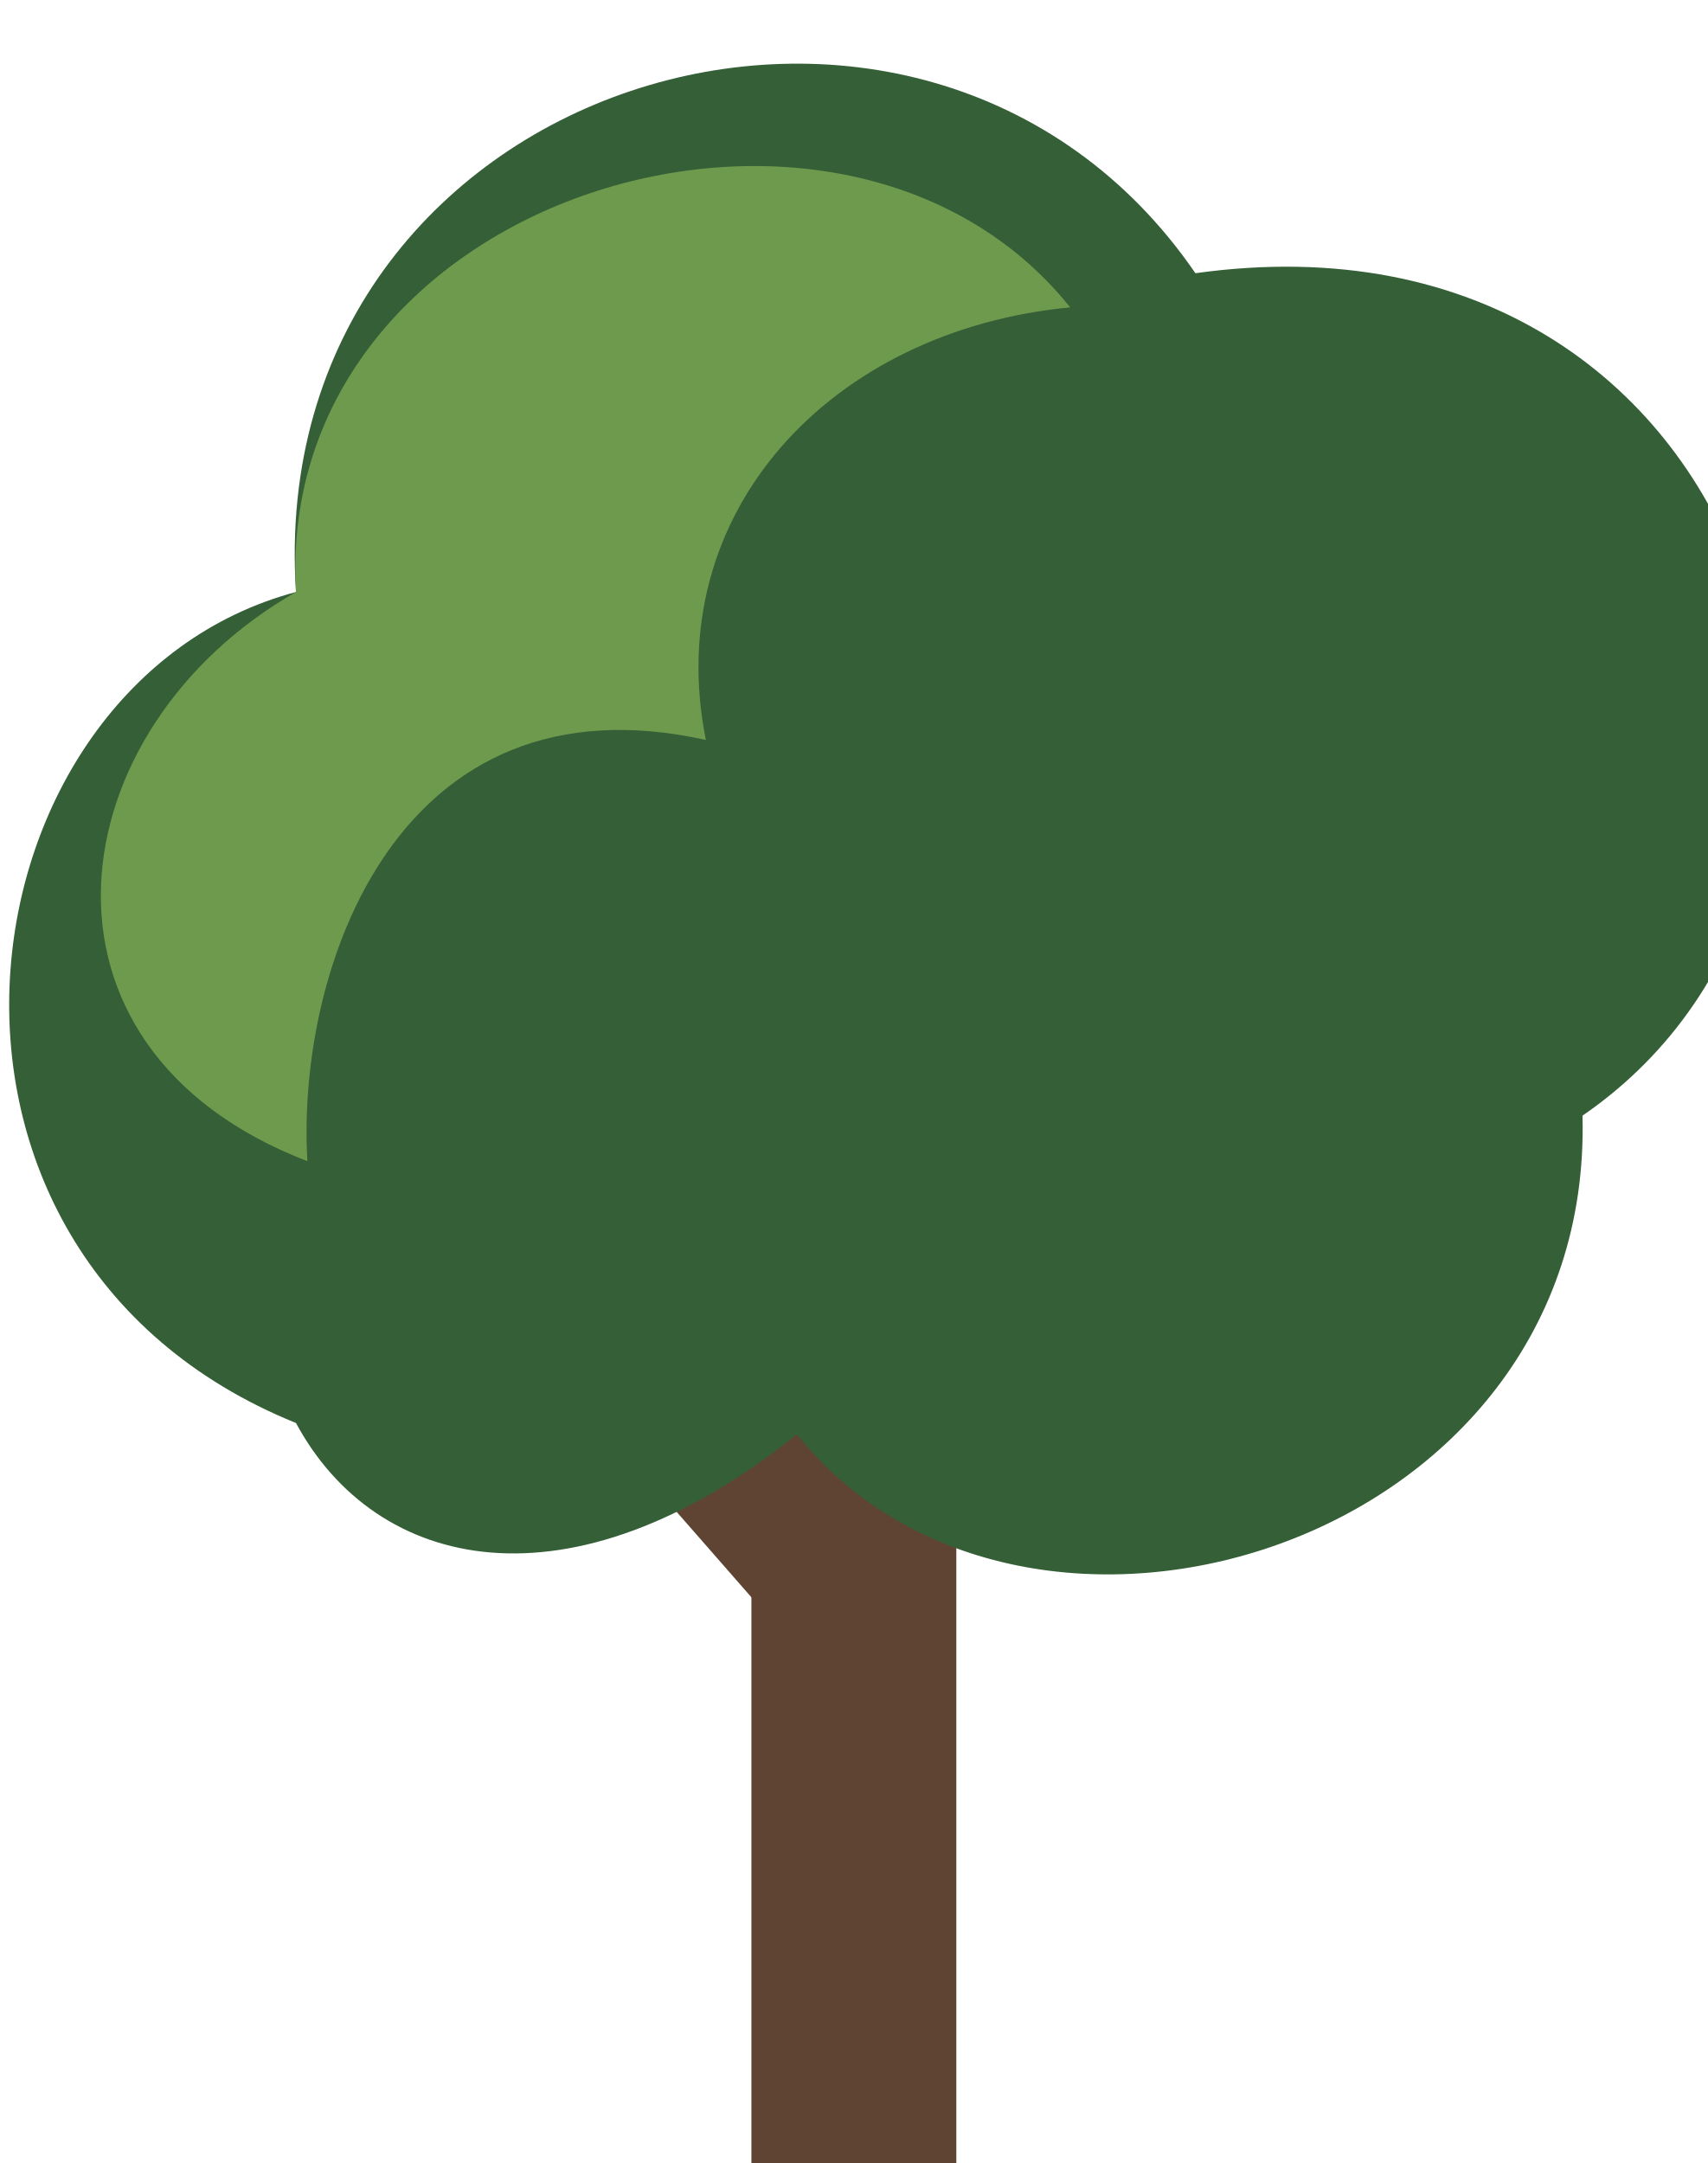
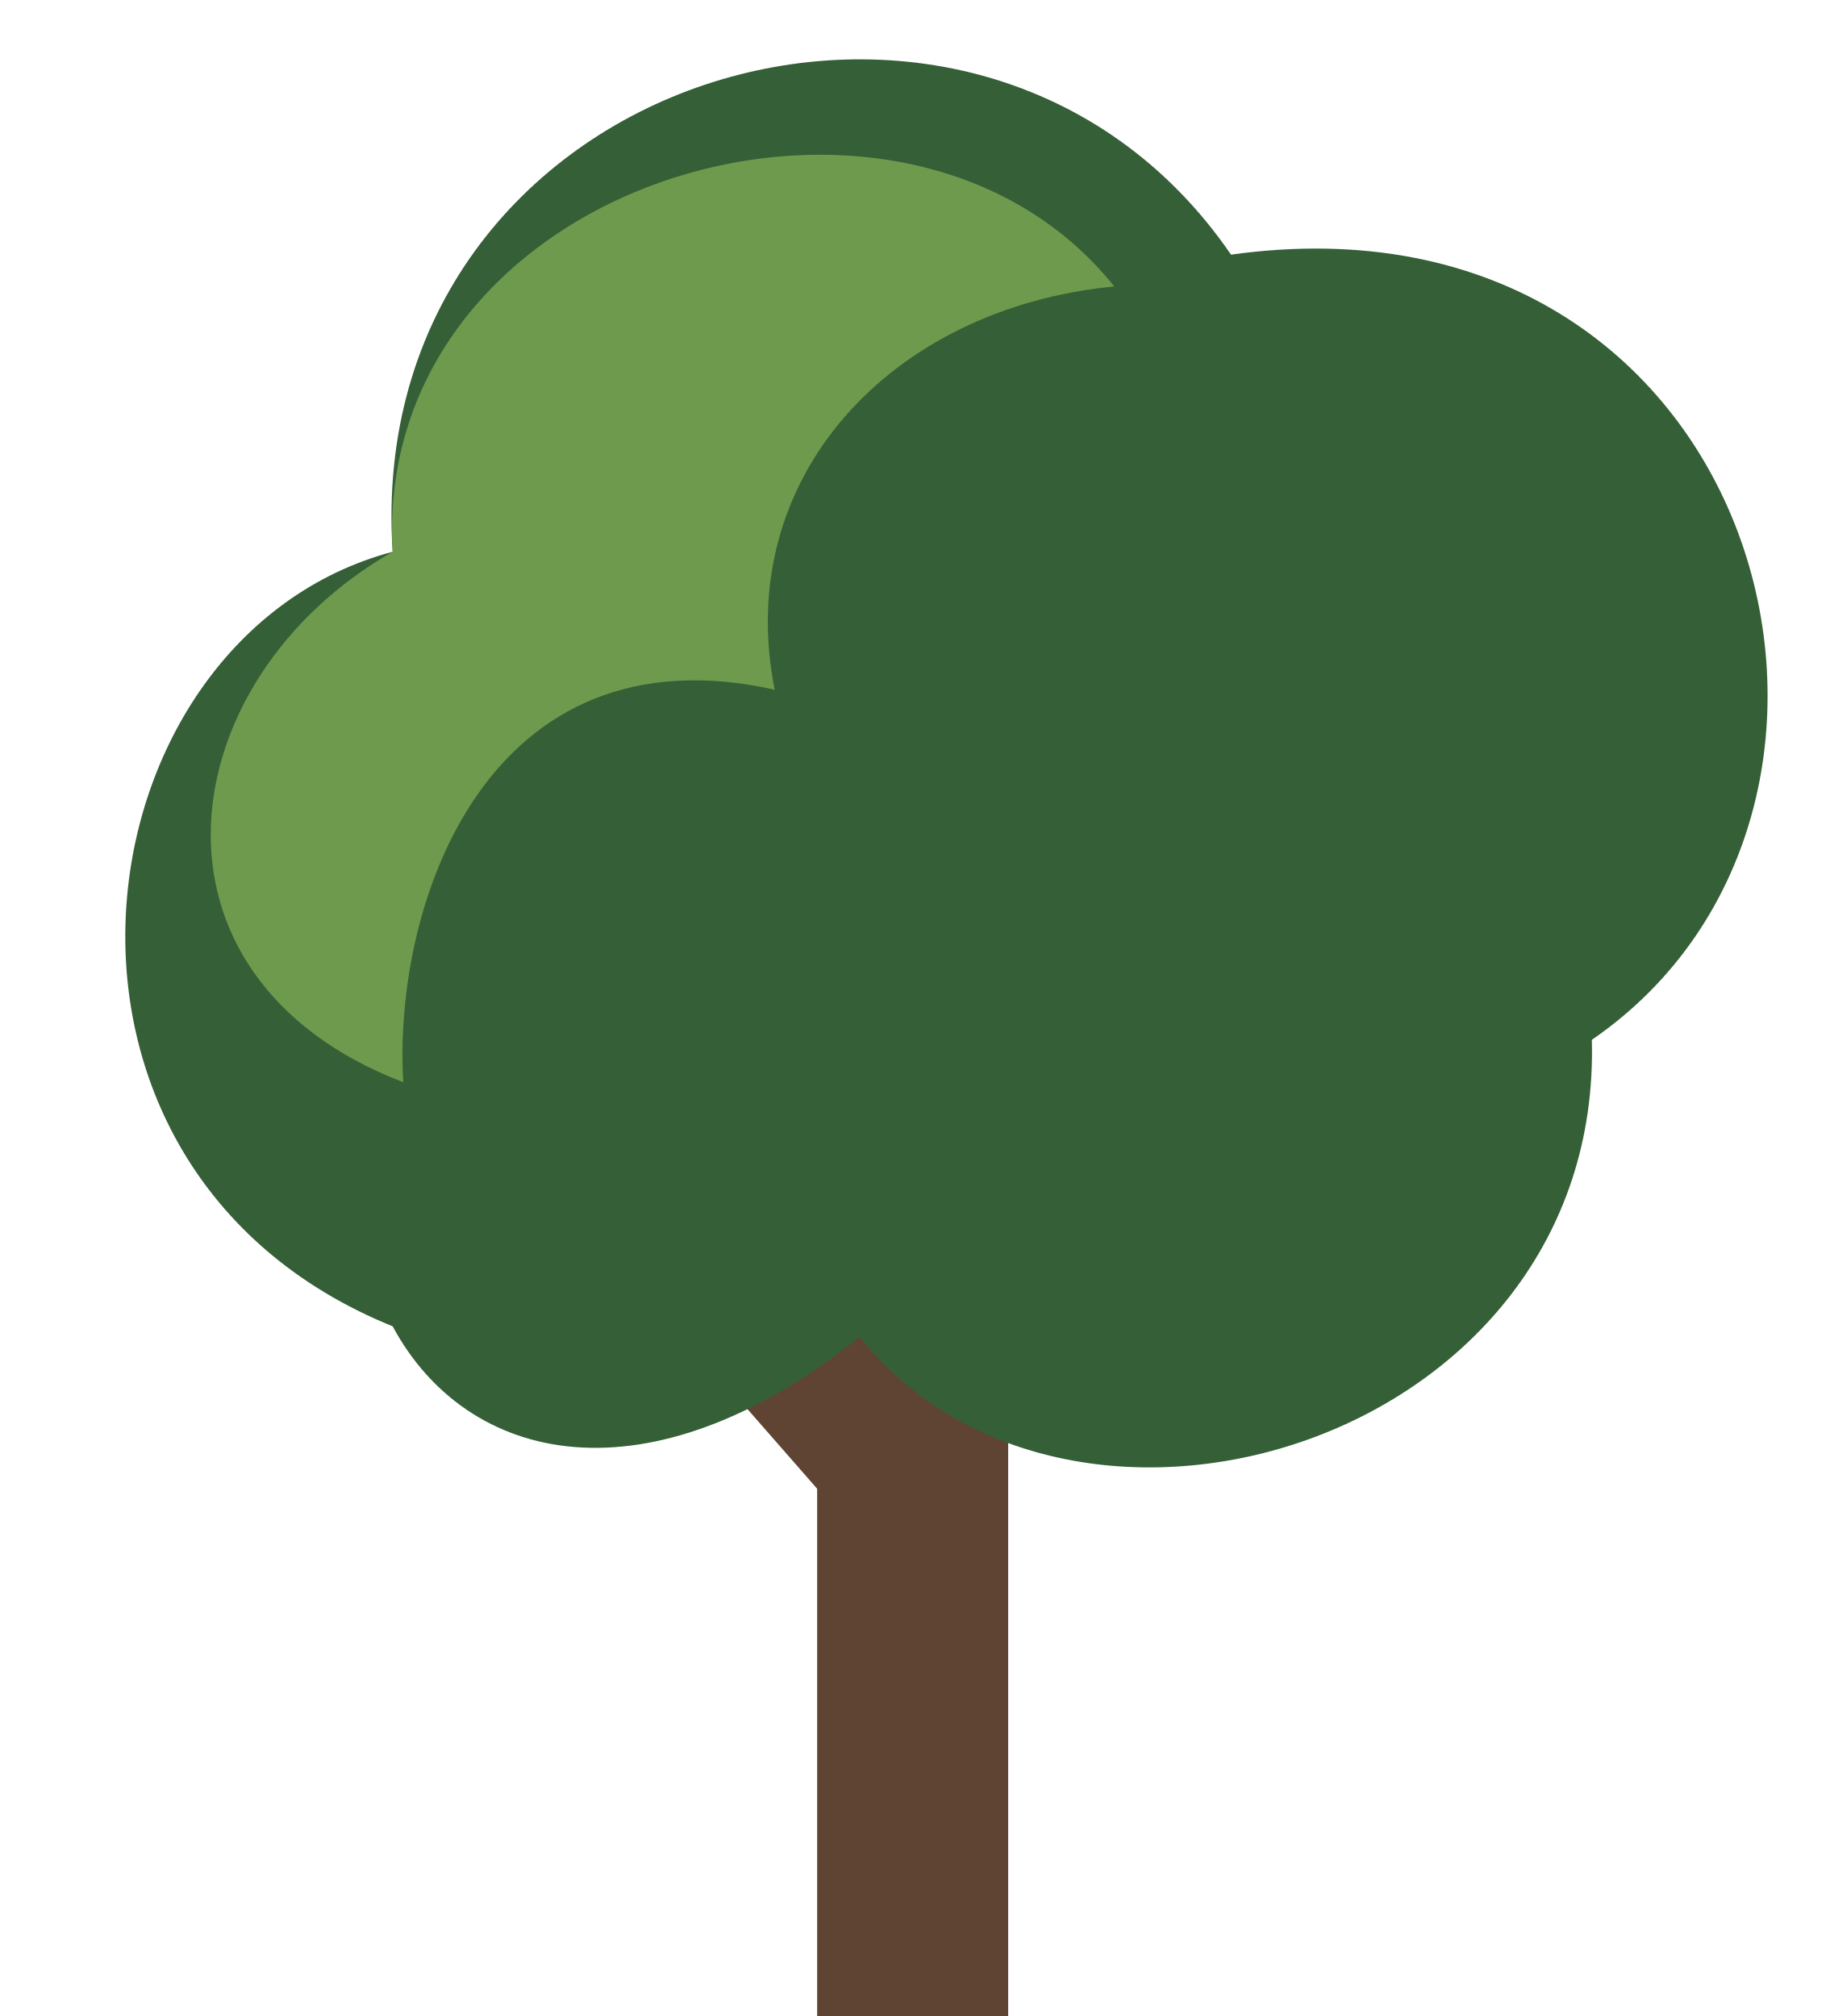
- <svg xmlns="http://www.w3.org/2000/svg" width="150" height="190" viewBox="0 0 150 190" role="img">
-   <path d="M66 96H84V190H66Z" fill="#5f4434" />
-   <path d="M75 143 47 111M77 123 101 93" stroke="#5f4434" stroke-width="10" />
-   <path d="M26 125C-11 110-4 60 26 52C23 7 81-11 105 24C155 17 171 76 139 98C140 136 90 151 70 126C50 142 33 138 26 125Z" fill="#355f36" />
-   <path d="M26 52C24 17 74 2 94 27C73 29 58 45 62 65C35 59 26 85 27 102C1 92 5 64 26 52Z" fill="#6e9a4e" />
+ <svg xmlns="http://www.w3.org/2000/svg" width="172" height="190" viewBox="0 0 172 190" role="img">
+   <g transform="translate(11 0)">
+     <path d="M66 96H84V190H66Z" fill="#5f4434" />
+     <path d="M75 143 47 111M77 123 101 93" stroke="#5f4434" stroke-width="10" />
+     <path d="M26 125C-11 110-4 60 26 52C23 7 81-11 105 24C155 17 171 76 139 98C140 136 90 151 70 126C50 142 33 138 26 125Z" fill="#355f36" />
+     <path d="M26 52C24 17 74 2 94 27C73 29 58 45 62 65C35 59 26 85 27 102C1 92 5 64 26 52Z" fill="#6e9a4e" />
+   </g>
</svg>
